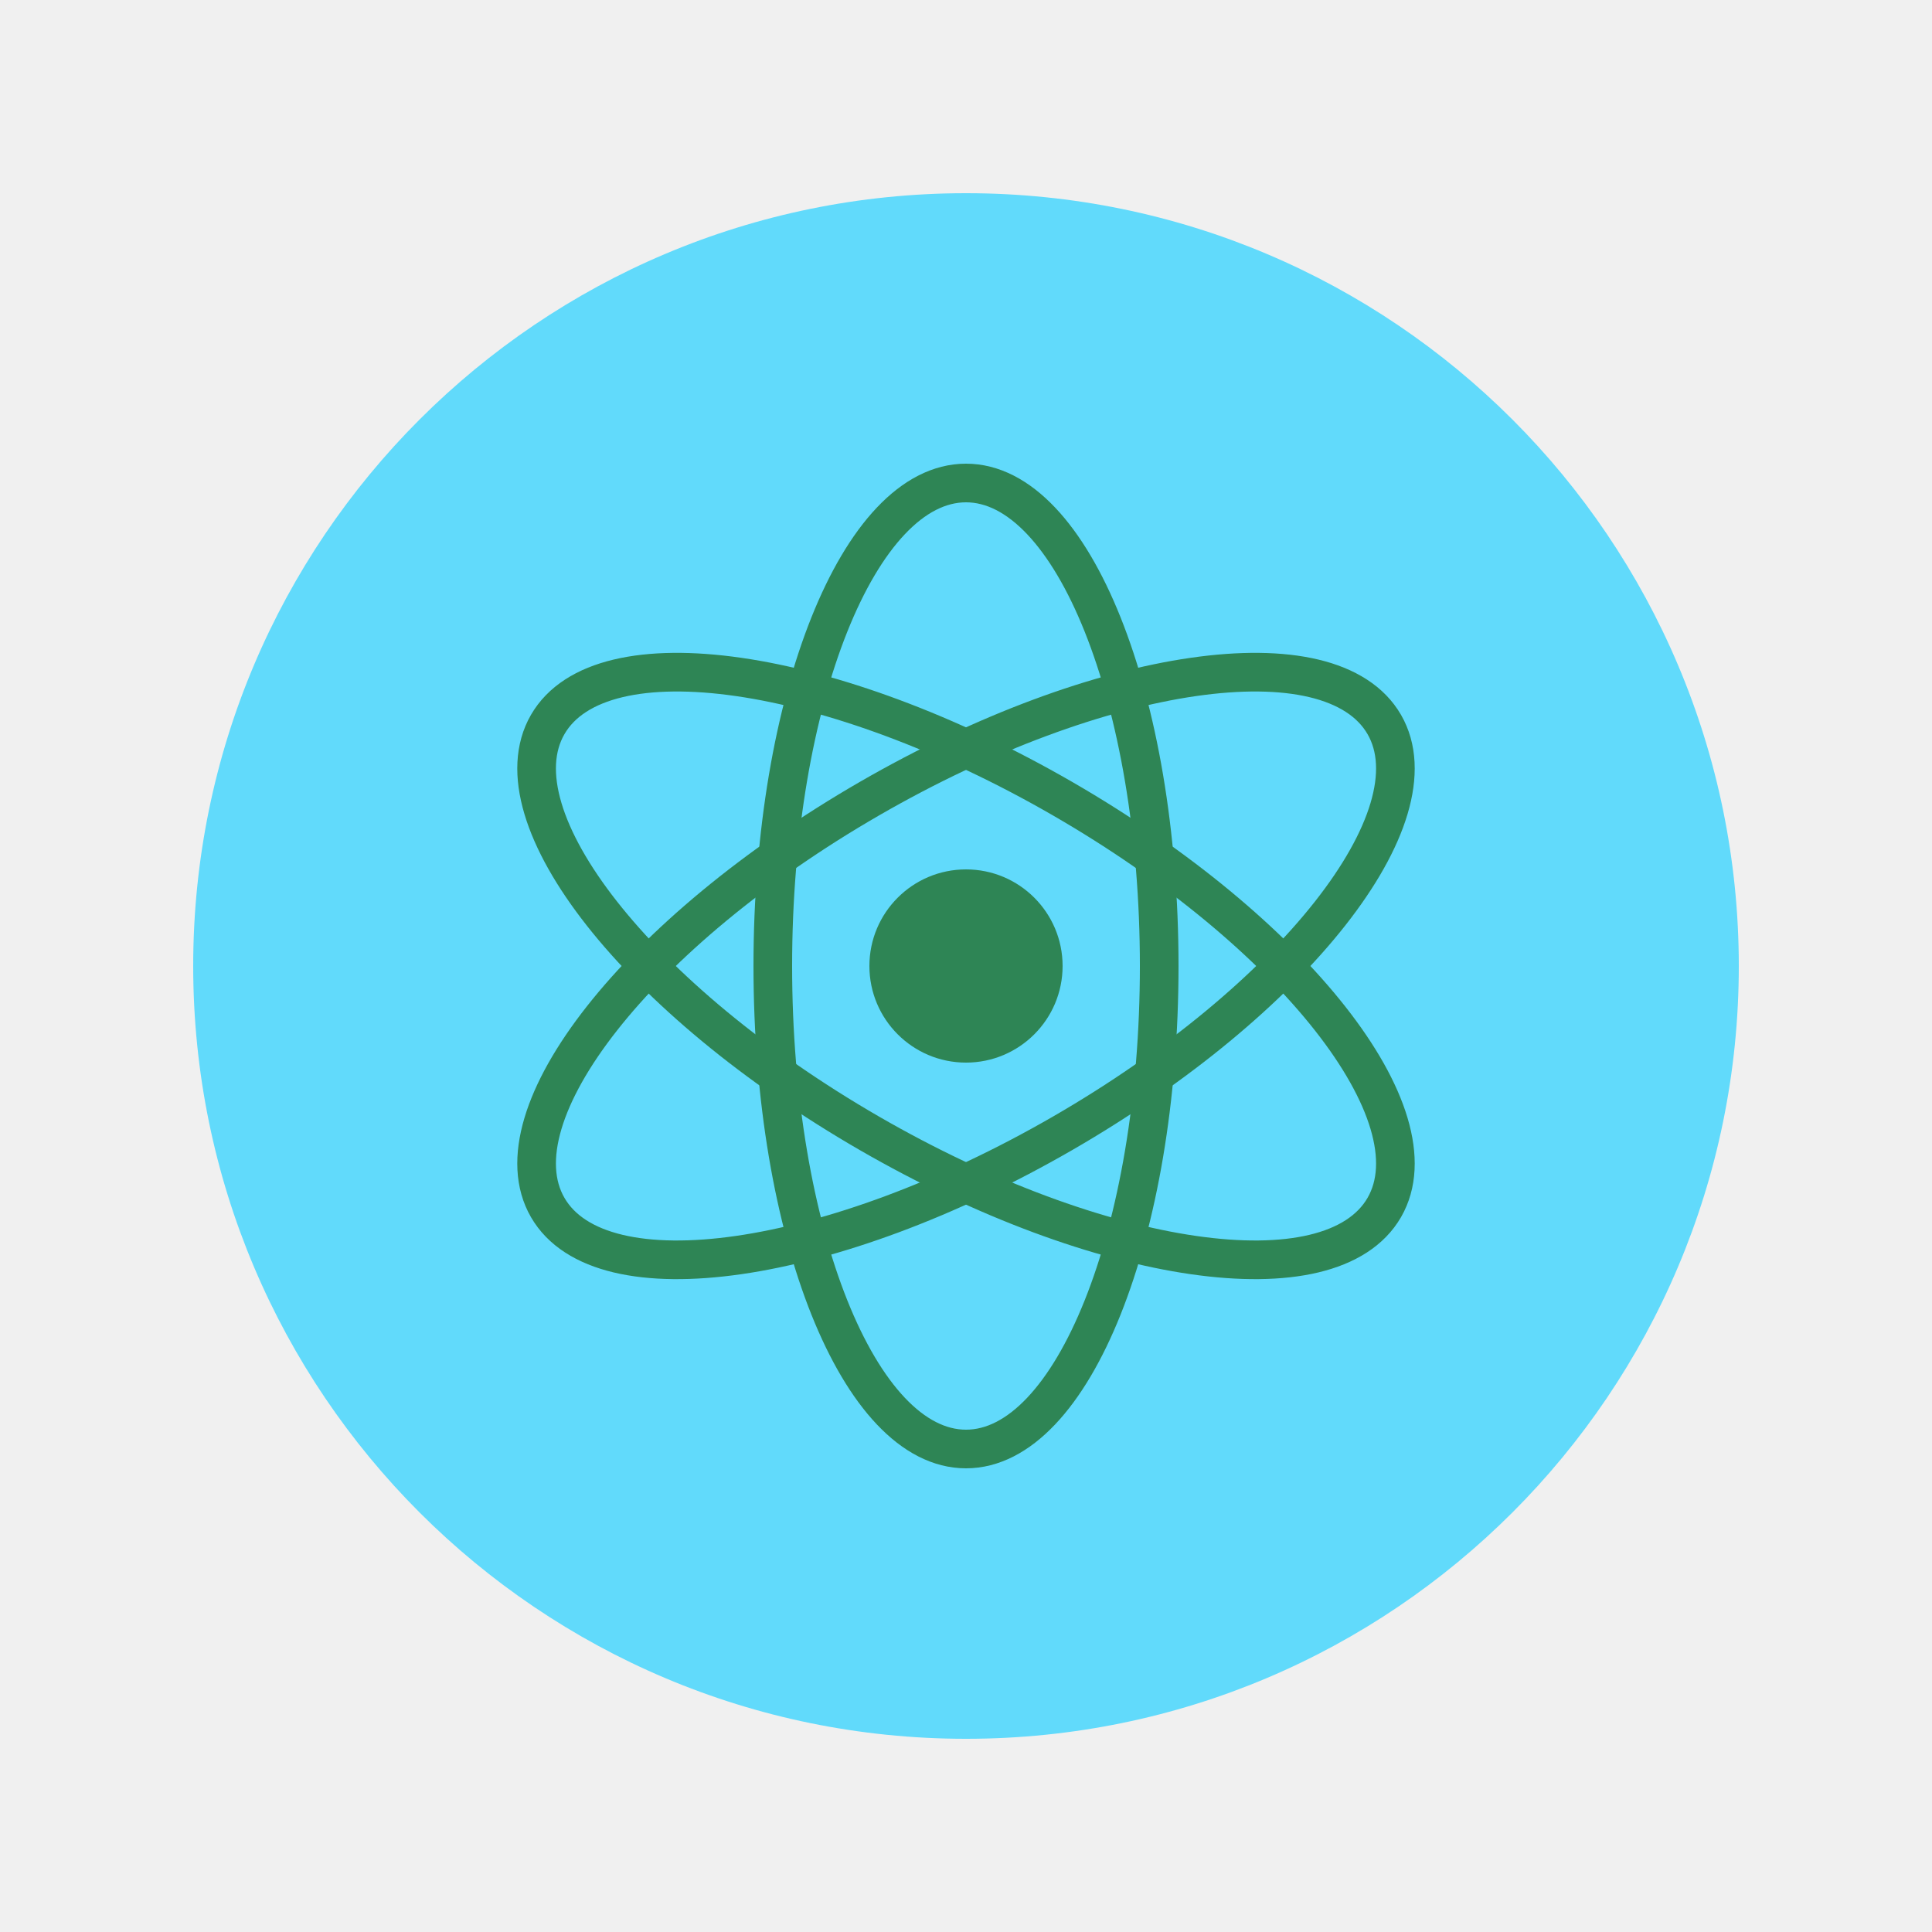
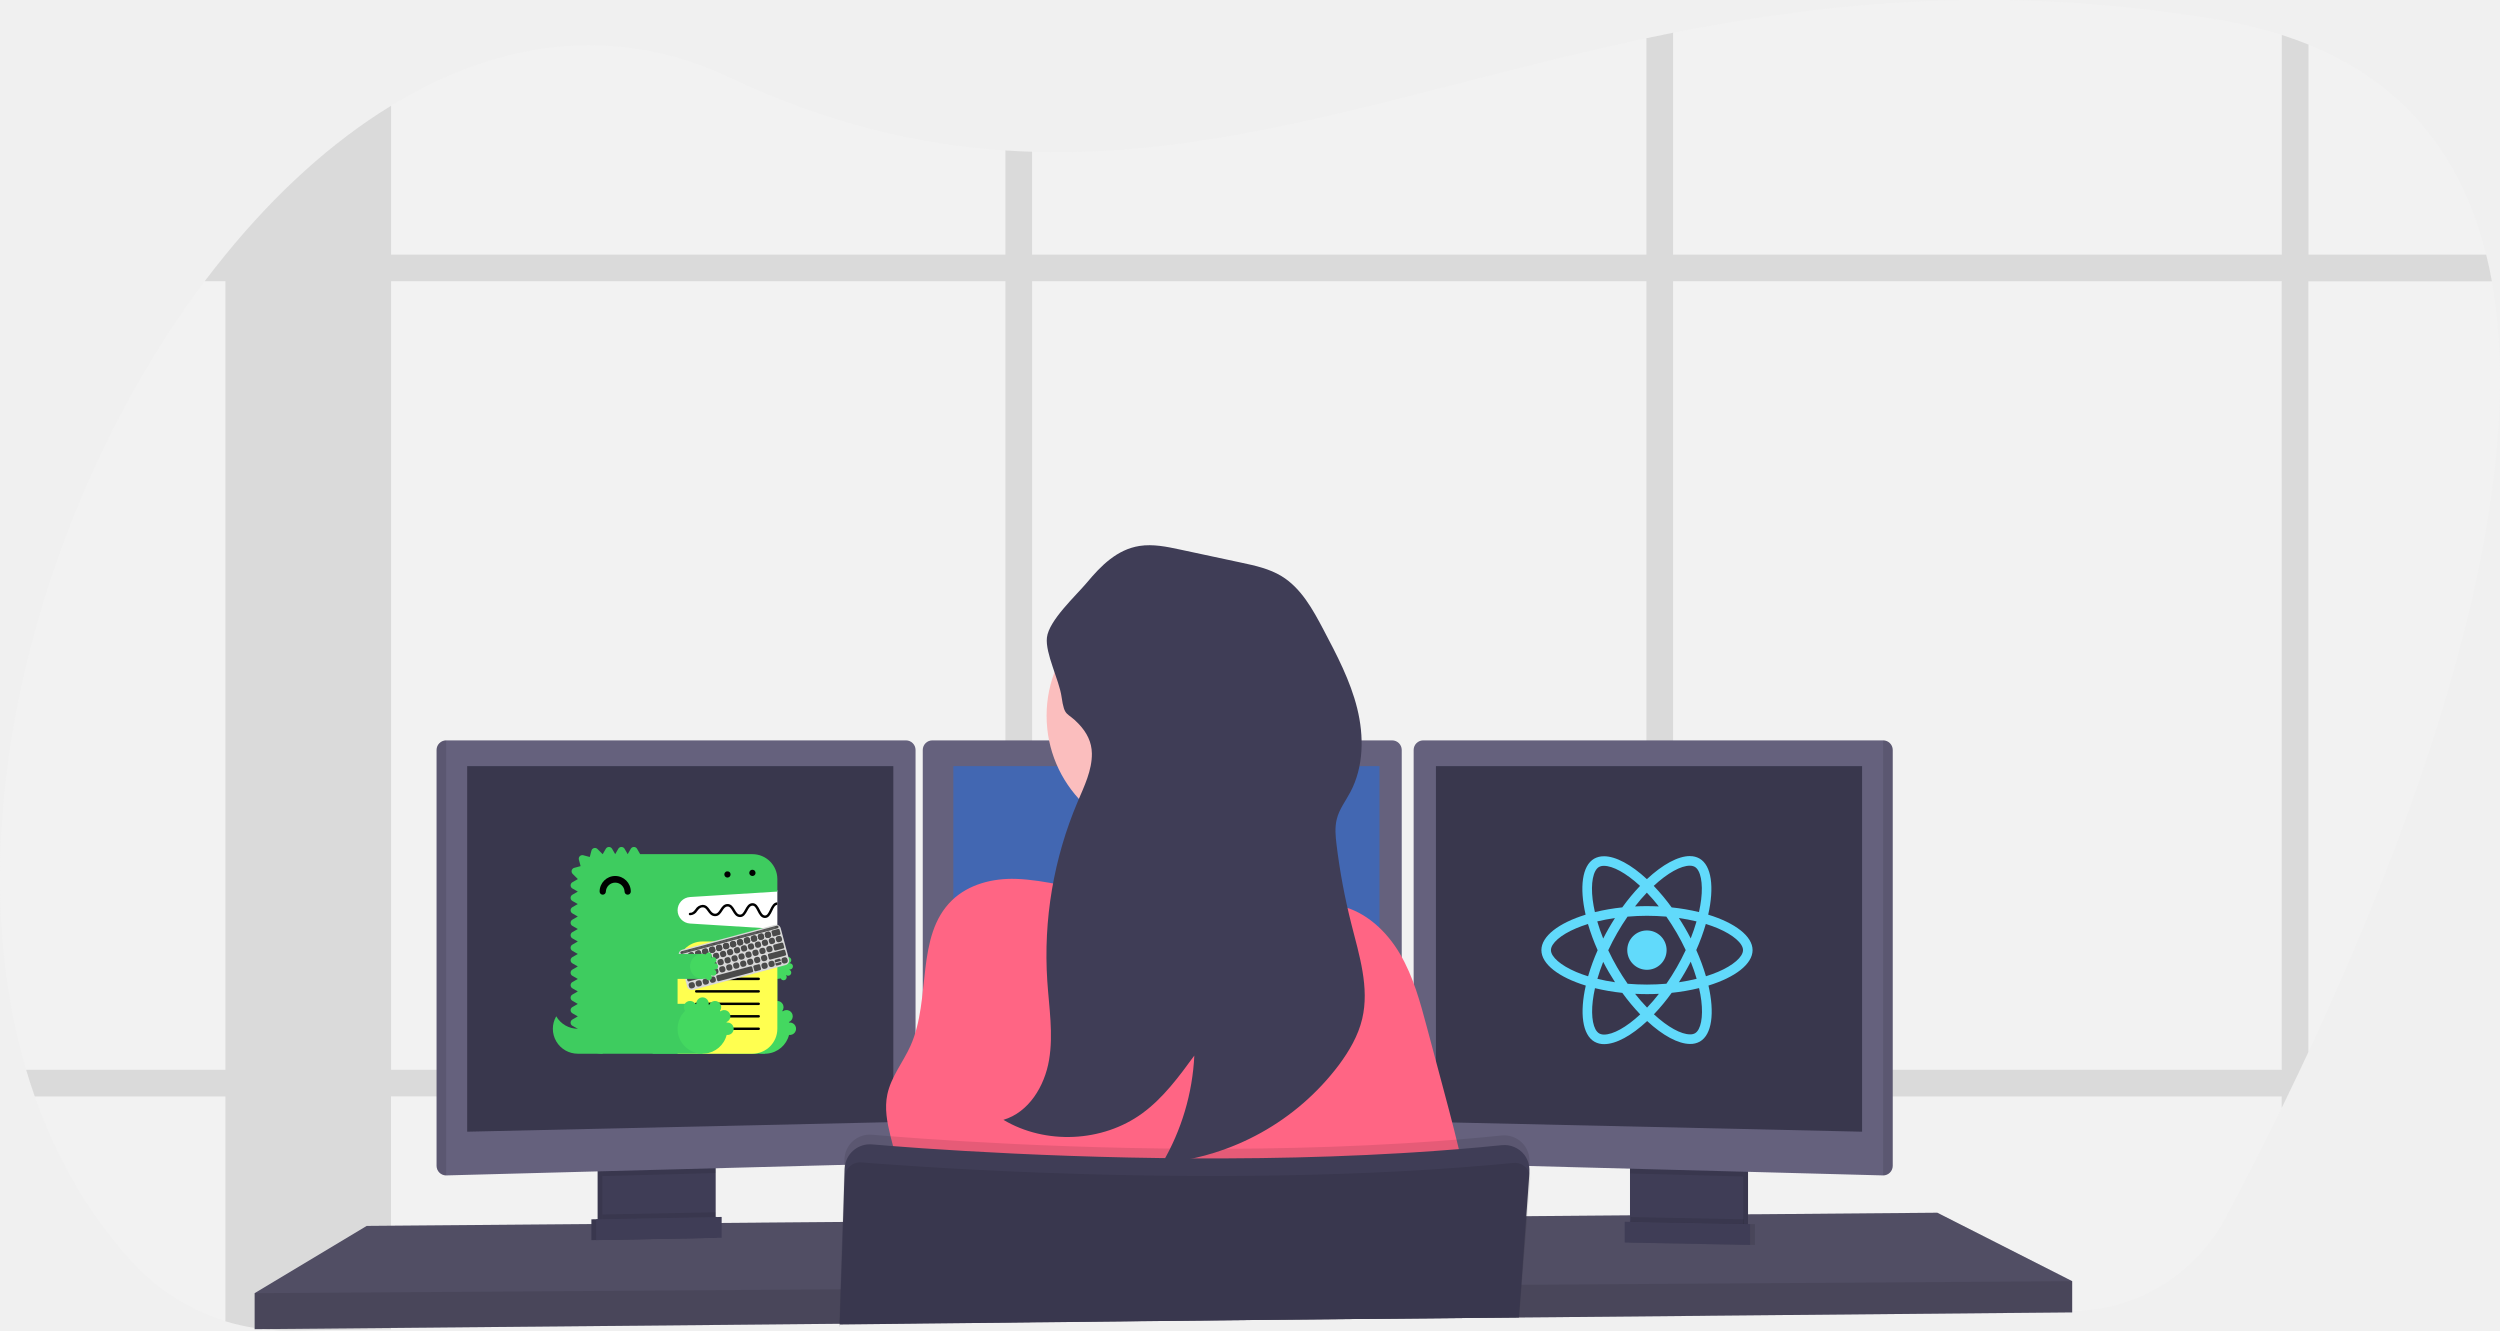
- <svg xmlns="http://www.w3.org/2000/svg" width="1000" height="1000" viewBox="0 0 1000 1000">
-   <circle cx="500" cy="500" r="400" fill="#61DAFB" />
-   <circle cx="500" cy="500" r="50" fill="#2e8555" />
-   <ellipse cx="500" cy="500" rx="250" ry="100" fill="none" stroke="#2e8555" stroke-width="20" transform="rotate(30 500 500)" />
-   <ellipse cx="500" cy="500" rx="250" ry="100" fill="none" stroke="#2e8555" stroke-width="20" transform="rotate(90 500 500)" />
-   <ellipse cx="500" cy="500" rx="250" ry="100" fill="none" stroke="#2e8555" stroke-width="20" transform="rotate(150 500 500)" />
+ <svg xmlns="http://www.w3.org/2000/svg" width="1041.277" height="554.141" viewBox="0 0 1041.277 554.141">
+   <g id="Group_24" data-name="Group 24" transform="translate(-440 -263)">
+     <g id="Group_23" data-name="Group 23" transform="translate(439.989 262.965)">
+       <path id="Path_299" data-name="Path 299" d="M1040.82,611.12q-1.74,3.75-3.47,7.4-2.7,5.67-5.33,11.12c-.78,1.61-1.56,3.19-2.32,4.77-8.6,17.57-16.63,33.11-23.45,45.89A73.21,73.21,0,0,1,942.44,719l-151.65,1.65h-1.6l-13,.14-11.12.12-34.1.37h-1.38l-17.36.19h-.53l-107,1.16-95.51,1-11.11.12-69,.75H429l-44.75.48h-.48l-141.5,1.53-42.33.46a87.991,87.991,0,0,1-10.79-.54h0c-1.22-.14-2.44-.3-3.65-.49a87.38,87.38,0,0,1-51.29-27.54C116,678.37,102.75,655,93.85,629.64q-1.93-5.49-3.6-11.12C59.44,514.37,97,380,164.6,290.08q4.25-5.64,8.64-11l.07-.08c20.79-25.52,44.1-46.84,68.93-62,44-26.91,92.75-34.49,140.7-11.9,40.57,19.12,78.45,28.11,115.17,30.55,3.71.24,7.42.42,11.11.53,84.23,2.65,163.17-27.7,255.87-47.29,3.69-.78,7.39-1.55,11.12-2.28,66.13-13.16,139.49-20.1,226.73-5.51a189.089,189.089,0,0,1,26.76,6.4q5.77,1.86,11.12,4c41.64,16.94,64.35,48.24,74,87.46q1.37,5.46,2.37,11.11C1134.3,384.41,1084.19,518.23,1040.82,611.12Z" transform="translate(-79.34 -172.91)" fill="#f2f2f2" />
+       <path id="Path_300" data-name="Path 300" d="M576.36,618.52a95.21,95.21,0,0,1-1.87,11.12h93.7V618.52Zm-78.25,62.81,11.11-.09V653.77c-3.81-.17-7.52-.34-11.11-.52ZM265.19,618.52v11.12h198.5V618.52ZM1114.87,279h-74V191.51q-5.35-2.17-11.12-4V279H776.21V186.58c-3.73.73-7.43,1.5-11.12,2.28V279H509.22V236.15c-3.69-.11-7.4-.29-11.11-.53V279H242.24V217c-24.83,15.16-48.14,36.48-68.93,62h-.07v.08q-4.4,5.4-8.64,11h8.64V618.52h-83q1.66,5.63,3.6,11.12h79.39v93.62a87,87,0,0,0,12.2,2.79c1.21.19,2.43.35,3.65.49h0a87.991,87.991,0,0,0,10.79.54l42.33-.46v-97H498.11v94.21l11.11-.12V629.64H765.09V721l11.12-.12V629.64H1029.7v4.77c.76-1.58,1.54-3.16,2.32-4.77q2.63-5.45,5.33-11.12,1.73-3.64,3.47-7.4v-321h76.42Q1116.23,284.43,1114.87,279ZM242.24,618.52V290.08H498.11V618.52Zm267,0V290.08H765.09V618.52Zm520.48,0H776.21V290.08H1029.7Z" transform="translate(-79.34 -172.91)" opacity="0.1" />
+       <path id="Path_301" data-name="Path 301" d="M863.09,533.65v13l-151.92,1.4-1.62.03-57.74.53-1.38.02-17.55.15h-.52l-106.98.99L349.77,551.4h-.15l-44.65.42-.48.01-198.4,1.82v-15l46.65-28,93.6-.78,2-.01.66-.01,2-.03,44.94-.37,2.01-.01.64-.01,2-.01L315,509.3l.38-.01,35.55-.3h.29l277.4-2.34,6.79-.05h.68l5.18-.05,37.65-.31,2-.03,1.85-.02h.96l11.71-.09,2.32-.03,3.11-.02,9.75-.09,15.47-.13,2-.02,3.48-.02h.65l74.71-.64Z" fill="#65617d" />
+       <path id="Path_302" data-name="Path 302" d="M863.09,533.65v13l-151.92,1.4-1.62.03-57.74.53-1.38.02-17.55.15h-.52l-106.98.99L349.77,551.4h-.15l-44.65.42-.48.01-198.4,1.82v-15l46.65-28,93.6-.78,2-.01.66-.01,2-.03,44.94-.37,2.01-.01.64-.01,2-.01L315,509.3l.38-.01,35.55-.3h.29l277.4-2.34,6.79-.05h.68l5.18-.05,37.65-.31,2-.03,1.85-.02h.96l11.71-.09,2.32-.03,3.11-.02,9.75-.09,15.47-.13,2-.02,3.48-.02h.65l74.71-.64Z" opacity="0.2" />
+       <path id="Path_303" data-name="Path 303" d="M375.44,656.57v24.49a6.13,6.13,0,0,1-3.5,5.54,6,6,0,0,1-2.5.6l-34.9.74a6,6,0,0,1-2.7-.57,6.12,6.12,0,0,1-3.57-5.57V656.57Z" transform="translate(-79.34 -172.91)" fill="#3f3d56" />
+       <path id="Path_304" data-name="Path 304" d="M375.44,656.57v24.49a6.13,6.13,0,0,1-3.5,5.54,6,6,0,0,1-2.5.6l-34.9.74a6,6,0,0,1-2.7-.57,6.12,6.12,0,0,1-3.57-5.57V656.57Z" transform="translate(-79.34 -172.91)" opacity="0.1" />
+       <path id="Path_305" data-name="Path 305" d="M377.44,656.57v24.49a6.13,6.13,0,0,1-3.5,5.54,6,6,0,0,1-2.5.6l-34.9.74a6,6,0,0,1-2.7-.57,6.12,6.12,0,0,1-3.57-5.57V656.57Z" transform="translate(-79.34 -172.91)" fill="#3f3d56" />
+       <rect id="Rectangle_137" data-name="Rectangle 137" width="47.17" height="31.5" transform="translate(680.92 483.65)" fill="#3f3d56" />
+       <rect id="Rectangle_138" data-name="Rectangle 138" width="47.17" height="31.5" transform="translate(680.92 483.65)" opacity="0.1" />
+       <rect id="Rectangle_139" data-name="Rectangle 139" width="47.17" height="31.5" transform="translate(678.92 483.65)" fill="#3f3d56" />
+       <path id="Path_306" data-name="Path 306" d="M298.09,483.65v4.97l-47.17,1.26v-6.23Z" opacity="0.1" />
+       <path id="Path_307" data-name="Path 307" d="M460.69,485.27v168.2a4,4,0,0,1-3.85,3.95l-191.65,5.1h-.05a4,4,0,0,1-3.95-3.95V485.27a4,4,0,0,1,3.95-3.95h191.6a4,4,0,0,1,3.95,3.95Z" transform="translate(-79.34 -172.91)" fill="#65617d" />
+       <path id="Path_308" data-name="Path 308" d="M265.19,481.32v181.2h-.05a4,4,0,0,1-3.95-3.95V485.27a4,4,0,0,1,3.95-3.95Z" transform="translate(-79.34 -172.91)" opacity="0.1" />
+       <path id="Path_309" data-name="Path 309" d="M194.59,319.15h177.5V467.4l-177.5,4Z" fill="#39374d" />
+       <path id="Path_310" data-name="Path 310" d="M726.09,483.65v6.41l-47.17-1.26v-5.15Z" opacity="0.1" />
+       <path id="Path_311" data-name="Path 311" d="M867.69,485.27v173.3a4,4,0,0,1-4,3.95h0L672,657.42a4,4,0,0,1-3.85-3.95V485.27a4,4,0,0,1,3.95-3.95H863.7a4,4,0,0,1,3.99,3.95Z" transform="translate(-79.34 -172.91)" fill="#65617d" />
+       <path id="Path_312" data-name="Path 312" d="M867.69,485.27v173.3a4,4,0,0,1-4,3.95h0V481.32h0a4,4,0,0,1,4,3.95Z" transform="translate(-79.34 -172.91)" opacity="0.1" />
+       <path id="Path_313" data-name="Path 313" d="M775.59,319.15H598.09V467.4l177.5,4Z" fill="#39374d" />
+       <path id="Path_314" data-name="Path 314" d="M663.19,485.27v168.2a4,4,0,0,1-3.85,3.95l-191.65,5.1h0a4,4,0,0,1-4-3.95V485.27a4,4,0,0,1,3.95-3.95h191.6A4,4,0,0,1,663.19,485.27Z" transform="translate(-79.34 -172.91)" fill="#65617d" />
+       <path id="Path_315" data-name="Path 315" d="M397.09,319.15h177.5V467.4l-177.5,4Z" fill="#4267b2" />
+       <path id="Path_316" data-name="Path 316" d="M863.09,533.65v13l-151.92,1.4-1.62.03-57.74.53-1.38.02-17.55.15h-.52l-106.98.99L349.77,551.4h-.15l-44.65.42-.48.01-198.4,1.82v-15l202.51-1.33h.48l40.99-.28h.19l283.08-1.87h.29l.17-.01h.47l4.79-.03h1.46l74.49-.5,4.4-.02.98-.01Z" opacity="0.1" />
+       <circle id="Ellipse_111" data-name="Ellipse 111" cx="51.33" cy="51.33" r="51.33" transform="translate(435.93 246.82)" fill="#fbbebe" />
+       <path id="Path_317" data-name="Path 317" d="M617.94,550.07s-99.5,12-90,0c3.44-4.34,4.39-17.2,4.2-31.85-.06-4.45-.22-9.06-.45-13.65-1.1-22-3.75-43.5-3.75-43.5s87-41,77-8.5c-4,13.13-2.69,31.57.35,48.88.89,5.05,1.92,10,3,14.7a344.66,344.66,0,0,0,9.65,33.92Z" transform="translate(-79.34 -172.91)" fill="#fbbebe" />
+       <path id="Path_318" data-name="Path 318" d="M585.47,546c11.51-2.13,23.7-6,34.53-1.54,2.85,1.17,5.47,2.88,8.39,3.86s6.12,1.22,9.16,1.91c10.68,2.42,19.34,10.55,24.9,20s8.44,20.14,11.26,30.72l6.9,25.83c6,22.45,12,45.09,13.39,68.3a2437.506,2437.506,0,0,1-250.84,1.43c5.44-10.34,11-21.31,10.54-33s-7.19-23.22-4.76-34.74c1.55-7.34,6.57-13.39,9.64-20.22,8.75-19.52,1.94-45.79,17.32-60.65,6.92-6.68,17-9.21,26.63-8.89,12.28.41,24.85,4.24,37,6.11C555.09,547.48,569.79,548.88,585.47,546Z" transform="translate(-79.34 -172.91)" fill="#ff6584" />
+       <path id="Path_319" data-name="Path 319" d="M716.37,657.17l-.1,1.43v.1l-.17,2.3-1.33,18.51-1.61,22.3-.46,6.28-1,13.44v.17l-107,1-175.59,1.9v.84h-.14v-1.12l.45-14.36.86-28.06.74-23.79.07-2.37a10.53,10.53,0,0,1,11.42-10.17c4.72.4,10.85.89,18.18,1.41l3,.22c42.33,2.94,120.56,6.74,199.5,2,1.66-.09,3.33-.19,5-.31,12.24-.77,24.47-1.76,36.58-3a10.53,10.53,0,0,1,11.6,11.23Z" transform="translate(-79.34 -172.91)" opacity="0.1" />
+       <path id="Path_320" data-name="Path 320" d="M429.08,725.44v-.84l175.62-1.91,107-1h.3v-.17l1-13.44.43-6,1.64-22.61,1.29-17.9v-.44a10.617,10.617,0,0,0-.11-2.47.3.3,0,0,0,0-.1,10.391,10.391,0,0,0-2-4.64,10.54,10.54,0,0,0-9.42-4c-12.11,1.24-24.34,2.23-36.58,3-1.67.12-3.34.22-5,.31-78.94,4.69-157.17.89-199.5-2l-3-.22c-7.33-.52-13.46-1-18.18-1.41a10.54,10.54,0,0,0-11.24,8.53,11,11,0,0,0-.18,1.64l-.68,22.16L429.54,710l-.44,14.36v1.12Z" transform="translate(-79.34 -172.91)" fill="#3f3d56" />
+       <path id="Path_321" data-name="Path 321" d="M716.67,664.18l-1.23,15.33-1.83,22.85-.46,5.72-1,12.81-.06.64v.17h0l-.15,1.48.11-1.48h-.29l-107,1-175.65,1.9v-.28l.49-14.36,1-28.06.64-18.65A6.36,6.36,0,0,1,434.3,658a6.25,6.25,0,0,1,3.78-.9c2.1.17,4.68.37,7.69.59,4.89.36,10.92.78,17.94,1.22,13,.82,29.31,1.7,48,2.42,52,2,122.2,2.67,188.88-3.17,3-.26,6.1-.55,9.13-.84a6.26,6.26,0,0,1,3.48.66,5.159,5.159,0,0,1,.86.54,6.14,6.14,0,0,1,2,2.46,3.564,3.564,0,0,1,.25.61A6.279,6.279,0,0,1,716.67,664.18Z" transform="translate(-79.34 -172.91)" opacity="0.1" />
+       <path id="Path_322" data-name="Path 322" d="M377.44,677.87v3.19a6.13,6.13,0,0,1-3.5,5.54l-40.1.77a6.12,6.12,0,0,1-3.57-5.57v-3Z" transform="translate(-79.34 -172.91)" opacity="0.1" />
+       <path id="Path_323" data-name="Path 323" d="M298.59,515.57l-52.25,1V507.9l52.25-1Z" fill="#3f3d56" />
+       <path id="Path_324" data-name="Path 324" d="M298.59,515.57l-52.25,1V507.9l52.25-1Z" opacity="0.1" />
+       <path id="Path_325" data-name="Path 325" d="M300.59,515.57l-52.25,1V507.9l52.25-1Z" fill="#3f3d56" />
+       <path id="Path_326" data-name="Path 326" d="M758.56,679.87v3.19a6.13,6.13,0,0,0,3.5,5.54l40.1.77a6.12,6.12,0,0,0,3.57-5.57v-3Z" transform="translate(-79.34 -172.91)" opacity="0.1" />
+       <path id="Path_327" data-name="Path 327" d="M678.72,517.57l52.25,1V509.9l-52.25-1Z" opacity="0.1" />
+       <path id="Path_328" data-name="Path 328" d="M676.72,517.57l52.25,1V509.9l-52.25-1Z" fill="#3f3d56" />
+       <path id="Path_329" data-name="Path 329" d="M534.13,486.79c.08,7-3.16,13.6-5.91,20.07a163.491,163.491,0,0,0-12.66,74.71c.73,11,2.58,22,.73,32.9s-8.43,21.77-19,24.9c17.53,10.45,41.26,9.35,57.76-2.66,8.79-6.4,15.34-15.33,21.75-24.11a97.86,97.86,0,0,1-13.31,44.75A103.43,103.43,0,0,0,637,616.53c4.31-5.81,8.06-12.19,9.72-19.23,3.09-13-1.22-26.51-4.51-39.5a266.055,266.055,0,0,1-6.17-33c-.43-3.56-.78-7.22.1-10.7,1-4.07,3.67-7.51,5.64-11.22,5.6-10.54,5.73-23.3,2.86-34.88s-8.49-22.26-14.06-32.81c-4.46-8.46-9.3-17.31-17.46-22.28-5.1-3.1-11-4.39-16.88-5.64l-25.37-5.43c-5.55-1.19-11.26-2.38-16.87-1.51-9.47,1.48-16.14,8.32-22,15.34-4.59,5.46-15.81,15.71-16.6,22.86-.72,6.59,5.1,17.63,6.09,24.58,1.3,9,2.22,6,7.3,11.52C532,478.05,534.07,482,534.13,486.79Z" transform="translate(-79.34 -172.91)" fill="#3f3d56" />
+     </g>
+     <g id="docusaurus_keytar" transform="translate(670.271 615.768)">
+       <path id="Path_40" data-name="Path 40" d="M99,52h43.635V69.662H99Z" transform="translate(-49.132 -33.936)" fill="#fff" fill-rule="evenodd" />
+       <path id="Path_41" data-name="Path 41" d="M13.389,158.195A10.377,10.377,0,0,1,4.4,153a10.377,10.377,0,0,0,8.988,15.584H23.779V158.195Z" transform="translate(-3 -82.47)" fill="#3ecc5f" fill-rule="evenodd" />
+       <path id="Path_42" data-name="Path 42" d="M66.967,38.083l36.373-2.273V30.615A10.389,10.389,0,0,0,92.95,20.226H46.2l-1.3-2.249a1.5,1.5,0,0,0-2.6,0L41,20.226l-1.3-2.249a1.5,1.5,0,0,0-2.6,0l-1.3,2.249-1.3-2.249a1.5,1.5,0,0,0-2.6,0l-1.3,2.249-.034,0-2.152-2.151a1.5,1.5,0,0,0-2.508.672L25.21,21.4l-2.7-.723a1.5,1.5,0,0,0-1.836,1.837l.722,2.7-2.65.71a1.5,1.5,0,0,0-.673,2.509l2.152,2.152c0,.011,0,.022,0,.033l-2.249,1.3a1.5,1.5,0,0,0,0,2.6l2.249,1.3-2.249,1.3a1.5,1.5,0,0,0,0,2.6L20.226,41l-2.249,1.3a1.5,1.5,0,0,0,0,2.6l2.249,1.3-2.249,1.3a1.5,1.5,0,0,0,0,2.6l2.249,1.3-2.249,1.3a1.5,1.5,0,0,0,0,2.6l2.249,1.3-2.249,1.3a1.5,1.5,0,0,0,0,2.6l2.249,1.3-2.249,1.3a1.5,1.5,0,0,0,0,2.6l2.249,1.3-2.249,1.3a1.5,1.5,0,0,0,0,2.6l2.249,1.3-2.249,1.3a1.5,1.5,0,0,0,0,2.6l2.249,1.3-2.249,1.3a1.5,1.5,0,0,0,0,2.6l2.249,1.3-2.249,1.3a1.5,1.5,0,0,0,0,2.6l2.249,1.3-2.249,1.3a1.5,1.5,0,0,0,0,2.6l2.249,1.3A10.389,10.389,0,0,0,30.615,103.34H92.95A10.389,10.389,0,0,0,103.34,92.95V51.393L66.967,49.12a5.53,5.53,0,0,1,0-11.038" transform="translate(-9.836 -17.226)" fill="#3ecc5f" fill-rule="evenodd" />
+       <path id="Path_43" data-name="Path 43" d="M143,163.779h15.584V143H143Z" transform="translate(-70.275 -77.665)" fill="#3ecc5f" fill-rule="evenodd" />
+       <path id="Path_44" data-name="Path 44" d="M173.779,148.389a2.582,2.582,0,0,0-.332.033c-.02-.078-.038-.156-.06-.234a2.594,2.594,0,1,0-2.567-4.455q-.086-.088-.174-.175a2.593,2.593,0,1,0-4.461-2.569c-.077-.022-.154-.04-.231-.06a2.6,2.6,0,1,0-5.128,0c-.077.02-.154.038-.231.06a2.594,2.594,0,1,0-4.461,2.569,10.384,10.384,0,1,0,17.314,9.992,2.592,2.592,0,1,0,.332-5.161" transform="translate(-75.08 -75.262)" fill="#44d860" fill-rule="evenodd" />
+       <path id="Path_45" data-name="Path 45" d="M153,113.389h15.584V103H153Z" transform="translate(-75.08 -58.444)" fill="#3ecc5f" fill-rule="evenodd" />
+       <path id="Path_46" data-name="Path 46" d="M183.389,108.944a1.3,1.3,0,1,0,0-2.6,1.336,1.336,0,0,0-.166.017c-.01-.039-.019-.078-.03-.117a1.3,1.3,0,0,0-.5-2.5,1.285,1.285,0,0,0-.783.269q-.043-.044-.087-.087a1.285,1.285,0,0,0,.263-.776,1.3,1.3,0,0,0-2.493-.509,5.195,5.195,0,1,0,0,10,1.3,1.3,0,0,0,2.493-.509,1.285,1.285,0,0,0-.263-.776q.044-.043.087-.087a1.285,1.285,0,0,0,.783.269,1.3,1.3,0,0,0,.5-2.5c.011-.038.02-.078.03-.117a1.337,1.337,0,0,0,.166.017" transform="translate(-84.691 -57.894)" fill="#44d860" fill-rule="evenodd" />
+       <path id="Path_47" data-name="Path 47" d="M52.188,48.292a1.3,1.3,0,0,1-1.3-1.3,3.9,3.9,0,0,0-7.792,0,1.3,1.3,0,1,1-2.6,0,6.493,6.493,0,0,1,12.987,0,1.3,1.3,0,0,1-1.3,1.3" transform="translate(-21.02 -28.41)" fill-rule="evenodd" />
+       <path id="Path_48" data-name="Path 48" d="M103,139.752h31.168a10.389,10.389,0,0,0,10.389-10.389V93H113.389A10.389,10.389,0,0,0,103,103.389Z" transform="translate(-51.054 -53.638)" fill="#ffff50" fill-rule="evenodd" />
+       <path id="Path_49" data-name="Path 49" d="M141.1,94.017H115.106a.519.519,0,1,1,0-1.039H141.1a.519.519,0,0,1,0,1.039m0,10.389H115.106a.519.519,0,1,1,0-1.039H141.1a.519.519,0,0,1,0,1.039m0,10.389H115.106a.519.519,0,1,1,0-1.039H141.1a.519.519,0,0,1,0,1.039m0-25.877H115.106a.519.519,0,1,1,0-1.039H141.1a.519.519,0,0,1,0,1.039m0,10.293H115.106a.519.519,0,1,1,0-1.039H141.1a.519.519,0,0,1,0,1.039m0,10.389H115.106a.519.519,0,1,1,0-1.039H141.1a.519.519,0,0,1,0,1.039m7.782-47.993c-.006,0-.011,0-.018,0-1.605.055-2.365,1.66-3.035,3.077-.7,1.48-1.24,2.443-2.126,2.414-.981-.035-1.542-1.144-2.137-2.317-.683-1.347-1.462-2.876-3.1-2.819-1.582.054-2.344,1.451-3.017,2.684-.715,1.313-1.2,2.112-2.141,2.075-1-.036-1.533-.938-2.149-1.981-.686-1.162-1.479-2.467-3.084-2.423-1.555.053-2.319,1.239-2.994,2.286-.713,1.106-1.213,1.781-2.164,1.741-1.025-.036-1.554-.784-2.167-1.65-.688-.973-1.463-2.074-3.062-2.021a3.815,3.815,0,0,0-2.959,1.879c-.64.812-1.14,1.456-2.2,1.415a.52.52,0,0,0-.037,1.039,3.588,3.588,0,0,0,3.05-1.811c.611-.777,1.139-1.448,2.178-1.483,1-.043,1.47.579,2.179,1.582.674.953,1.438,2.033,2.977,2.089,1.612.054,2.387-1.151,3.074-2.217.614-.953,1.144-1.775,2.156-1.81.931-.035,1.438.7,2.153,1.912.674,1.141,1.437,2.434,3.006,2.491,1.623.056,2.407-1.361,3.09-2.616.592-1.085,1.15-2.109,2.14-2.143.931-.022,1.417.829,2.135,2.249.671,1.326,1.432,2.828,3.026,2.886l.088,0c1.592,0,2.347-1.6,3.015-3.01.592-1.252,1.152-2.431,2.113-2.479Z" transform="translate(-55.378 -38.552)" fill-rule="evenodd" />
+       <path id="Path_50" data-name="Path 50" d="M83,163.779h20.779V143H83Z" transform="translate(-41.443 -77.665)" fill="#3ecc5f" fill-rule="evenodd" />
+       <g id="Group_8" data-name="Group 8" transform="matrix(0.966, -0.259, 0.259, 0.966, 51.971, 43.3)">
+         <rect id="Rectangle_3" data-name="Rectangle 3" width="43.906" height="17.333" rx="2" transform="translate(0 0)" fill="#d8d8d8" />
+         <g id="Group_2" data-name="Group 2" transform="translate(0.728 10.948)">
+           <rect id="Rectangle_4" data-name="Rectangle 4" width="2.537" height="2.537" rx="1" transform="translate(7.985 0)" fill="#4a4a4a" />
+           <rect id="Rectangle_5" data-name="Rectangle 5" width="2.537" height="2.537" rx="1" transform="translate(10.991 0)" fill="#4a4a4a" />
+           <rect id="Rectangle_6" data-name="Rectangle 6" width="2.537" height="2.537" rx="1" transform="translate(13.997 0)" fill="#4a4a4a" />
+           <rect id="Rectangle_7" data-name="Rectangle 7" width="2.537" height="2.537" rx="1" transform="translate(17.003 0)" fill="#4a4a4a" />
+           <rect id="Rectangle_8" data-name="Rectangle 8" width="2.537" height="2.537" rx="1" transform="translate(20.009 0)" fill="#4a4a4a" />
+           <rect id="Rectangle_9" data-name="Rectangle 9" width="2.537" height="2.537" rx="1" transform="translate(23.015 0)" fill="#4a4a4a" />
+           <rect id="Rectangle_10" data-name="Rectangle 10" width="2.537" height="2.537" rx="1" transform="translate(26.021 0)" fill="#4a4a4a" />
+           <rect id="Rectangle_11" data-name="Rectangle 11" width="2.537" height="2.537" rx="1" transform="translate(29.028 0)" fill="#4a4a4a" />
+           <rect id="Rectangle_12" data-name="Rectangle 12" width="2.537" height="2.537" rx="1" transform="translate(32.034 0)" fill="#4a4a4a" />
+           <path id="Path_51" data-name="Path 51" d="M.519,0H6.9A.519.519,0,0,1,7.421.52v1.5a.519.519,0,0,1-.519.519H.519A.519.519,0,0,1,0,2.017V.519A.519.519,0,0,1,.519,0ZM35.653,0h6.383a.519.519,0,0,1,.519.519v1.5a.519.519,0,0,1-.519.519H35.652a.519.519,0,0,1-.519-.519V.519A.519.519,0,0,1,35.652,0Z" transform="translate(0 0)" fill="#4a4a4a" fill-rule="evenodd" />
+         </g>
+         <g id="Group_3" data-name="Group 3" transform="translate(0.728 4.878)">
+           <path id="Path_52" data-name="Path 52" d="M.519,0H2.956a.519.519,0,0,1,.519.519v1.5a.519.519,0,0,1-.519.519H.519A.519.519,0,0,1,0,2.017V.519A.519.519,0,0,1,.519,0Z" transform="translate(0 0)" fill="#4a4a4a" fill-rule="evenodd" />
+           <rect id="Rectangle_13" data-name="Rectangle 13" width="2.537" height="2.537" rx="1" transform="translate(3.945 0)" fill="#4a4a4a" />
+           <rect id="Rectangle_14" data-name="Rectangle 14" width="2.537" height="2.537" rx="1" transform="translate(6.951 0)" fill="#4a4a4a" />
+           <rect id="Rectangle_15" data-name="Rectangle 15" width="2.537" height="2.537" rx="1" transform="translate(9.958 0)" fill="#4a4a4a" />
+           <rect id="Rectangle_16" data-name="Rectangle 16" width="2.537" height="2.537" rx="1" transform="translate(12.964 0)" fill="#4a4a4a" />
+           <rect id="Rectangle_17" data-name="Rectangle 17" width="2.537" height="2.537" rx="1" transform="translate(15.97 0)" fill="#4a4a4a" />
+           <rect id="Rectangle_18" data-name="Rectangle 18" width="2.537" height="2.537" rx="1" transform="translate(18.976 0)" fill="#4a4a4a" />
+           <rect id="Rectangle_19" data-name="Rectangle 19" width="2.537" height="2.537" rx="1" transform="translate(21.982 0)" fill="#4a4a4a" />
+           <rect id="Rectangle_20" data-name="Rectangle 20" width="2.537" height="2.537" rx="1" transform="translate(24.988 0)" fill="#4a4a4a" />
+           <rect id="Rectangle_21" data-name="Rectangle 21" width="2.537" height="2.537" rx="1" transform="translate(27.994 0)" fill="#4a4a4a" />
+           <rect id="Rectangle_22" data-name="Rectangle 22" width="2.537" height="2.537" rx="1" transform="translate(31 0)" fill="#4a4a4a" />
+           <rect id="Rectangle_23" data-name="Rectangle 23" width="2.537" height="2.537" rx="1" transform="translate(34.006 0)" fill="#4a4a4a" />
+           <rect id="Rectangle_24" data-name="Rectangle 24" width="2.537" height="2.537" rx="1" transform="translate(37.012 0)" fill="#4a4a4a" />
+           <rect id="Rectangle_25" data-name="Rectangle 25" width="2.537" height="2.537" rx="1" transform="translate(40.018 0)" fill="#4a4a4a" />
+         </g>
+         <g id="Group_4" data-name="Group 4" transform="translate(43.283 4.538) rotate(180)">
+           <path id="Path_53" data-name="Path 53" d="M.519,0H2.956a.519.519,0,0,1,.519.519v1.5a.519.519,0,0,1-.519.519H.519A.519.519,0,0,1,0,2.017V.519A.519.519,0,0,1,.519,0Z" transform="translate(0 0)" fill="#4a4a4a" fill-rule="evenodd" />
+           <rect id="Rectangle_26" data-name="Rectangle 26" width="2.537" height="2.537" rx="1" transform="translate(3.945 0)" fill="#4a4a4a" />
+           <rect id="Rectangle_27" data-name="Rectangle 27" width="2.537" height="2.537" rx="1" transform="translate(6.951 0)" fill="#4a4a4a" />
+           <rect id="Rectangle_28" data-name="Rectangle 28" width="2.537" height="2.537" rx="1" transform="translate(9.958 0)" fill="#4a4a4a" />
+           <rect id="Rectangle_29" data-name="Rectangle 29" width="2.537" height="2.537" rx="1" transform="translate(12.964 0)" fill="#4a4a4a" />
+           <rect id="Rectangle_30" data-name="Rectangle 30" width="2.537" height="2.537" rx="1" transform="translate(15.97 0)" fill="#4a4a4a" />
+           <rect id="Rectangle_31" data-name="Rectangle 31" width="2.537" height="2.537" rx="1" transform="translate(18.976 0)" fill="#4a4a4a" />
+           <rect id="Rectangle_32" data-name="Rectangle 32" width="2.537" height="2.537" rx="1" transform="translate(21.982 0)" fill="#4a4a4a" />
+           <rect id="Rectangle_33" data-name="Rectangle 33" width="2.537" height="2.537" rx="1" transform="translate(24.988 0)" fill="#4a4a4a" />
+           <rect id="Rectangle_34" data-name="Rectangle 34" width="2.537" height="2.537" rx="1" transform="translate(27.994 0)" fill="#4a4a4a" />
+           <rect id="Rectangle_35" data-name="Rectangle 35" width="2.537" height="2.537" rx="1" transform="translate(31.001 0)" fill="#4a4a4a" />
+           <rect id="Rectangle_36" data-name="Rectangle 36" width="2.537" height="2.537" rx="1" transform="translate(34.007 0)" fill="#4a4a4a" />
+           <rect id="Rectangle_37" data-name="Rectangle 37" width="2.537" height="2.537" rx="1" transform="translate(37.013 0)" fill="#4a4a4a" />
+           <rect id="Rectangle_38" data-name="Rectangle 38" width="2.537" height="2.537" rx="1" transform="translate(40.018 0)" fill="#4a4a4a" />
+           <rect id="Rectangle_39" data-name="Rectangle 39" width="2.537" height="2.537" rx="1" transform="translate(3.945 0)" fill="#4a4a4a" />
+           <rect id="Rectangle_40" data-name="Rectangle 40" width="2.537" height="2.537" rx="1" transform="translate(6.951 0)" fill="#4a4a4a" />
+           <rect id="Rectangle_41" data-name="Rectangle 41" width="2.537" height="2.537" rx="1" transform="translate(9.958 0)" fill="#4a4a4a" />
+           <rect id="Rectangle_42" data-name="Rectangle 42" width="2.537" height="2.537" rx="1" transform="translate(12.964 0)" fill="#4a4a4a" />
+           <rect id="Rectangle_43" data-name="Rectangle 43" width="2.537" height="2.537" rx="1" transform="translate(15.97 0)" fill="#4a4a4a" />
+           <rect id="Rectangle_44" data-name="Rectangle 44" width="2.537" height="2.537" rx="1" transform="translate(18.976 0)" fill="#4a4a4a" />
+           <rect id="Rectangle_45" data-name="Rectangle 45" width="2.537" height="2.537" rx="1" transform="translate(21.982 0)" fill="#4a4a4a" />
+           <rect id="Rectangle_46" data-name="Rectangle 46" width="2.537" height="2.537" rx="1" transform="translate(24.988 0)" fill="#4a4a4a" />
+           <rect id="Rectangle_47" data-name="Rectangle 47" width="2.537" height="2.537" rx="1" transform="translate(27.994 0)" fill="#4a4a4a" />
+           <rect id="Rectangle_48" data-name="Rectangle 48" width="2.537" height="2.537" rx="1" transform="translate(31.001 0)" fill="#4a4a4a" />
+           <rect id="Rectangle_49" data-name="Rectangle 49" width="2.537" height="2.537" rx="1" transform="translate(34.007 0)" fill="#4a4a4a" />
+           <rect id="Rectangle_50" data-name="Rectangle 50" width="2.537" height="2.537" rx="1" transform="translate(37.013 0)" fill="#4a4a4a" />
+           <rect id="Rectangle_51" data-name="Rectangle 51" width="2.537" height="2.537" rx="1" transform="translate(40.018 0)" fill="#4a4a4a" />
+         </g>
+         <g id="Group_6" data-name="Group 6" transform="translate(0.728 7.883)">
+           <path id="Path_54" data-name="Path 54" d="M.519,0h3.47a.519.519,0,0,1,.519.519v1.5a.519.519,0,0,1-.519.519H.519A.519.519,0,0,1,0,2.017V.52A.519.519,0,0,1,.519,0Z" transform="translate(0 0)" fill="#4a4a4a" fill-rule="evenodd" />
+           <g id="Group_5" data-name="Group 5" transform="translate(5.073 0)">
+             <rect id="Rectangle_52" data-name="Rectangle 52" width="2.537" height="2.537" rx="1" transform="translate(0 0)" fill="#4a4a4a" />
+             <rect id="Rectangle_53" data-name="Rectangle 53" width="2.537" height="2.537" rx="1" transform="translate(3.006 0)" fill="#4a4a4a" />
+             <rect id="Rectangle_54" data-name="Rectangle 54" width="2.537" height="2.537" rx="1" transform="translate(6.012 0)" fill="#4a4a4a" />
+             <rect id="Rectangle_55" data-name="Rectangle 55" width="2.537" height="2.537" rx="1" transform="translate(9.018 0)" fill="#4a4a4a" />
+             <rect id="Rectangle_56" data-name="Rectangle 56" width="2.537" height="2.537" rx="1" transform="translate(12.025 0)" fill="#4a4a4a" />
+             <rect id="Rectangle_57" data-name="Rectangle 57" width="2.537" height="2.537" rx="1" transform="translate(15.031 0)" fill="#4a4a4a" />
+             <rect id="Rectangle_58" data-name="Rectangle 58" width="2.537" height="2.537" rx="1" transform="translate(18.037 0)" fill="#4a4a4a" />
+             <rect id="Rectangle_59" data-name="Rectangle 59" width="2.537" height="2.537" rx="1" transform="translate(21.042 0)" fill="#4a4a4a" />
+             <rect id="Rectangle_60" data-name="Rectangle 60" width="2.537" height="2.537" rx="1" transform="translate(24.049 0)" fill="#4a4a4a" />
+             <rect id="Rectangle_61" data-name="Rectangle 61" width="2.537" height="2.537" rx="1" transform="translate(27.055 0)" fill="#4a4a4a" />
+             <rect id="Rectangle_62" data-name="Rectangle 62" width="2.537" height="2.537" rx="1" transform="translate(30.061 0)" fill="#4a4a4a" />
+           </g>
+           <path id="Path_55" data-name="Path 55" d="M.52,0H3.8a.519.519,0,0,1,.519.519v1.5a.519.519,0,0,1-.519.519H.519A.519.519,0,0,1,0,2.017V.52A.519.519,0,0,1,.519,0Z" transform="translate(38.234 0)" fill="#4a4a4a" fill-rule="evenodd" />
+         </g>
+         <g id="Group_7" data-name="Group 7" transform="translate(0.728 14.084)">
+           <rect id="Rectangle_63" data-name="Rectangle 63" width="2.537" height="2.537" rx="1" transform="translate(0 0)" fill="#4a4a4a" />
+           <rect id="Rectangle_64" data-name="Rectangle 64" width="2.537" height="2.537" rx="1" transform="translate(3.006 0)" fill="#4a4a4a" />
+           <rect id="Rectangle_65" data-name="Rectangle 65" width="2.537" height="2.537" rx="1" transform="translate(6.012 0)" fill="#4a4a4a" />
+           <rect id="Rectangle_66" data-name="Rectangle 66" width="2.537" height="2.537" rx="1" transform="translate(9.018 0)" fill="#4a4a4a" />
+           <path id="Path_56" data-name="Path 56" d="M.519,0H14.981A.519.519,0,0,1,15.5.519v1.5a.519.519,0,0,1-.519.519H.519A.519.519,0,0,1,0,2.018V.519A.519.519,0,0,1,.519,0Zm15.97,0h1.874a.519.519,0,0,1,.519.519v1.5a.519.519,0,0,1-.519.519H16.489a.519.519,0,0,1-.519-.519V.519A.519.519,0,0,1,16.489,0Z" transform="translate(12.024 0)" fill="#4a4a4a" fill-rule="evenodd" />
+           <rect id="Rectangle_67" data-name="Rectangle 67" width="2.537" height="2.537" rx="1" transform="translate(31.376 0)" fill="#4a4a4a" />
+           <rect id="Rectangle_68" data-name="Rectangle 68" width="2.537" height="2.537" rx="1" transform="translate(34.382 0)" fill="#4a4a4a" />
+           <rect id="Rectangle_69" data-name="Rectangle 69" width="2.537" height="2.537" rx="1" transform="translate(40.018 0)" fill="#4a4a4a" />
+           <path id="Path_57" data-name="Path 57" d="M2.537,0V.561a.519.519,0,0,1-.519.519H.519A.519.519,0,0,1,0,.561V0Z" transform="translate(39.736 1.08) rotate(180)" fill="#4a4a4a" />
+           <path id="Path_58" data-name="Path 58" d="M2.537,0V.561a.519.519,0,0,1-.519.519H.519A.519.519,0,0,1,0,.561V0Z" transform="translate(37.2 1.456)" fill="#4a4a4a" />
+         </g>
+         <rect id="Rectangle_70" data-name="Rectangle 70" width="42.273" height="1.127" rx="0.564" transform="translate(0.915 0.556)" fill="#4a4a4a" />
+         <rect id="Rectangle_71" data-name="Rectangle 71" width="2.37" height="0.752" rx="0.376" transform="translate(1.949 0.744)" fill="#d8d8d8" opacity="0.136" />
+         <rect id="Rectangle_72" data-name="Rectangle 72" width="2.37" height="0.752" rx="0.376" transform="translate(5.193 0.744)" fill="#d8d8d8" opacity="0.136" />
+         <rect id="Rectangle_73" data-name="Rectangle 73" width="2.37" height="0.752" rx="0.376" transform="translate(7.688 0.744)" fill="#d8d8d8" opacity="0.136" />
+         <rect id="Rectangle_74" data-name="Rectangle 74" width="2.37" height="0.752" rx="0.376" transform="translate(10.183 0.744)" fill="#d8d8d8" opacity="0.136" />
+         <rect id="Rectangle_75" data-name="Rectangle 75" width="2.37" height="0.752" rx="0.376" transform="translate(12.679 0.744)" fill="#d8d8d8" opacity="0.136" />
+         <rect id="Rectangle_76" data-name="Rectangle 76" width="2.37" height="0.752" rx="0.376" transform="translate(15.797 0.744)" fill="#d8d8d8" opacity="0.136" />
+         <rect id="Rectangle_77" data-name="Rectangle 77" width="2.37" height="0.752" rx="0.376" transform="translate(18.292 0.744)" fill="#d8d8d8" opacity="0.136" />
+         <rect id="Rectangle_78" data-name="Rectangle 78" width="2.37" height="0.752" rx="0.376" transform="translate(20.788 0.744)" fill="#d8d8d8" opacity="0.136" />
+         <rect id="Rectangle_79" data-name="Rectangle 79" width="2.37" height="0.752" rx="0.376" transform="translate(23.283 0.744)" fill="#d8d8d8" opacity="0.136" />
+         <rect id="Rectangle_80" data-name="Rectangle 80" width="2.37" height="0.752" rx="0.376" transform="translate(26.402 0.744)" fill="#d8d8d8" opacity="0.136" />
+         <rect id="Rectangle_81" data-name="Rectangle 81" width="2.37" height="0.752" rx="0.376" transform="translate(28.897 0.744)" fill="#d8d8d8" opacity="0.136" />
+         <rect id="Rectangle_82" data-name="Rectangle 82" width="2.37" height="0.752" rx="0.376" transform="translate(31.393 0.744)" fill="#d8d8d8" opacity="0.136" />
+         <rect id="Rectangle_83" data-name="Rectangle 83" width="2.37" height="0.752" rx="0.376" transform="translate(34.512 0.744)" fill="#d8d8d8" opacity="0.136" />
+         <rect id="Rectangle_84" data-name="Rectangle 84" width="2.37" height="0.752" rx="0.376" transform="translate(37.007 0.744)" fill="#d8d8d8" opacity="0.136" />
+         <rect id="Rectangle_85" data-name="Rectangle 85" width="2.37" height="0.752" rx="0.376" transform="translate(39.502 0.744)" fill="#d8d8d8" opacity="0.136" />
+       </g>
+       <path id="Path_59" data-name="Path 59" d="M123.779,148.389a2.583,2.583,0,0,0-.332.033c-.02-.078-.038-.156-.06-.234a2.594,2.594,0,1,0-2.567-4.455q-.086-.088-.174-.175a2.593,2.593,0,1,0-4.461-2.569c-.077-.022-.154-.04-.231-.06a2.6,2.6,0,1,0-5.128,0c-.077.02-.154.038-.231.06a2.594,2.594,0,1,0-4.461,2.569,10.384,10.384,0,1,0,17.314,9.992,2.592,2.592,0,1,0,.332-5.161" transform="translate(-51.054 -75.262)" fill="#44d860" fill-rule="evenodd" />
+       <path id="Path_60" data-name="Path 60" d="M83,113.389h20.779V103H83Z" transform="translate(-41.443 -58.444)" fill="#3ecc5f" fill-rule="evenodd" />
+       <path id="Path_61" data-name="Path 61" d="M123.389,108.944a1.3,1.3,0,1,0,0-2.6,1.338,1.338,0,0,0-.166.017c-.01-.039-.019-.078-.03-.117a1.3,1.3,0,0,0-.5-2.5,1.285,1.285,0,0,0-.783.269q-.043-.044-.087-.087a1.285,1.285,0,0,0,.263-.776,1.3,1.3,0,0,0-2.493-.509,5.195,5.195,0,1,0,0,10,1.3,1.3,0,0,0,2.493-.509,1.285,1.285,0,0,0-.263-.776q.044-.043.087-.087a1.285,1.285,0,0,0,.783.269,1.3,1.3,0,0,0,.5-2.5c.011-.038.02-.078.03-.117a1.335,1.335,0,0,0,.166.017" transform="translate(-55.859 -57.894)" fill="#44d860" fill-rule="evenodd" />
+       <path id="Path_62" data-name="Path 62" d="M141.8,38.745a1.41,1.41,0,0,1-.255-.026,1.309,1.309,0,0,1-.244-.073,1.349,1.349,0,0,1-.224-.119,1.967,1.967,0,0,1-.2-.161,1.52,1.52,0,0,1-.161-.2,1.282,1.282,0,0,1-.218-.722,1.41,1.41,0,0,1,.026-.255,1.5,1.5,0,0,1,.072-.244,1.364,1.364,0,0,1,.12-.223,1.252,1.252,0,0,1,.358-.358,1.349,1.349,0,0,1,.224-.119,1.309,1.309,0,0,1,.244-.073,1.2,1.2,0,0,1,.509,0,1.262,1.262,0,0,1,.468.192,1.968,1.968,0,0,1,.2.161,1.908,1.908,0,0,1,.161.2,1.322,1.322,0,0,1,.12.223,1.361,1.361,0,0,1,.1.5,1.317,1.317,0,0,1-.379.919,1.968,1.968,0,0,1-.2.161,1.346,1.346,0,0,1-.223.119,1.332,1.332,0,0,1-.5.1m10.389-.649a1.326,1.326,0,0,1-.92-.379,1.979,1.979,0,0,1-.161-.2,1.282,1.282,0,0,1-.218-.722,1.326,1.326,0,0,1,.379-.919,1.967,1.967,0,0,1,.2-.161,1.351,1.351,0,0,1,.224-.119,1.308,1.308,0,0,1,.244-.073,1.2,1.2,0,0,1,.509,0,1.262,1.262,0,0,1,.468.192,1.967,1.967,0,0,1,.2.161,1.326,1.326,0,0,1,.379.919,1.461,1.461,0,0,1-.026.255,1.323,1.323,0,0,1-.073.244,1.847,1.847,0,0,1-.119.223,1.911,1.911,0,0,1-.161.2,1.967,1.967,0,0,1-.2.161,1.294,1.294,0,0,1-.722.218" transform="translate(-69.074 -26.006)" fill-rule="evenodd" />
+     </g>
+     <g id="React-icon" transform="translate(906.3 541.56)">
+       <path id="Path_330" data-name="Path 330" d="M263.668,117.179c0-5.827-7.3-11.35-18.487-14.775,2.582-11.4,1.434-20.477-3.622-23.382a7.861,7.861,0,0,0-4.016-1v4a4.152,4.152,0,0,1,2.044.466c2.439,1.4,3.5,6.724,2.672,13.574-.2,1.685-.52,3.461-.914,5.272a86.9,86.9,0,0,0-11.386-1.954,87.469,87.469,0,0,0-7.459-8.965c5.845-5.433,11.332-8.41,15.062-8.41V78h0c-4.931,0-11.386,3.514-17.913,9.611-6.527-6.061-12.982-9.539-17.913-9.539v4c3.712,0,9.216,2.959,15.062,8.356a84.687,84.687,0,0,0-7.405,8.947,83.732,83.732,0,0,0-11.4,1.972c-.412-1.793-.717-3.532-.932-5.2-.843-6.85.2-12.175,2.618-13.592a3.991,3.991,0,0,1,2.062-.466v-4h0a8,8,0,0,0-4.052,1c-5.039,2.9-6.168,11.96-3.568,23.328-11.153,3.443-18.415,8.947-18.415,14.757,0,5.828,7.3,11.35,18.487,14.775-2.582,11.4-1.434,20.477,3.622,23.382a7.882,7.882,0,0,0,4.034,1c4.931,0,11.386-3.514,17.913-9.611,6.527,6.061,12.982,9.539,17.913,9.539a8,8,0,0,0,4.052-1c5.039-2.9,6.168-11.96,3.568-23.328C256.406,128.511,263.668,122.988,263.668,117.179Zm-23.346-11.96c-.663,2.313-1.488,4.7-2.421,7.083-.735-1.434-1.506-2.869-2.349-4.3-.825-1.434-1.7-2.833-2.582-4.2C235.517,104.179,237.974,104.645,240.323,105.219Zm-8.212,19.1c-1.4,2.421-2.833,4.716-4.321,6.85-2.672.233-5.379.359-8.1.359-2.708,0-5.415-.126-8.069-.341q-2.232-3.2-4.339-6.814-2.044-3.523-3.73-7.136c1.112-2.4,2.367-4.805,3.712-7.154,1.4-2.421,2.833-4.716,4.321-6.85,2.672-.233,5.379-.359,8.1-.359,2.708,0,5.415.126,8.069.341q2.232,3.2,4.339,6.814,2.044,3.523,3.73,7.136C234.692,119.564,233.455,121.966,232.11,124.315Zm5.792-2.331c.968,2.4,1.793,4.805,2.474,7.136-2.349.574-4.823,1.058-7.387,1.434.879-1.381,1.757-2.8,2.582-4.25C236.4,124.871,237.167,123.419,237.9,121.984ZM219.72,141.116a73.921,73.921,0,0,1-4.985-5.738c1.614.072,3.263.126,4.931.126,1.685,0,3.353-.036,4.985-.126A69.993,69.993,0,0,1,219.72,141.116ZM206.38,130.555c-2.546-.377-5-.843-7.352-1.417.663-2.313,1.488-4.7,2.421-7.083.735,1.434,1.506,2.869,2.349,4.3S205.5,129.192,206.38,130.555ZM219.63,93.241a73.924,73.924,0,0,1,4.985,5.738c-1.614-.072-3.263-.126-4.931-.126-1.686,0-3.353.036-4.985.126A69.993,69.993,0,0,1,219.63,93.241ZM206.362,103.8c-.879,1.381-1.757,2.8-2.582,4.25-.825,1.434-1.6,2.869-2.331,4.3-.968-2.4-1.793-4.805-2.474-7.136C201.323,104.663,203.8,104.179,206.362,103.8Zm-16.227,22.449c-6.348-2.708-10.454-6.258-10.454-9.073s4.106-6.383,10.454-9.073c1.542-.663,3.228-1.255,4.967-1.811a86.122,86.122,0,0,0,4.034,10.92,84.9,84.9,0,0,0-3.981,10.866C193.38,127.525,191.694,126.915,190.134,126.252Zm9.647,25.623c-2.439-1.4-3.5-6.724-2.672-13.574.2-1.686.52-3.461.914-5.272a86.9,86.9,0,0,0,11.386,1.954,87.465,87.465,0,0,0,7.459,8.965c-5.845,5.433-11.332,8.41-15.062,8.41A4.279,4.279,0,0,1,199.781,151.875Zm42.532-13.663c.843,6.85-.2,12.175-2.618,13.592a3.99,3.99,0,0,1-2.062.466c-3.712,0-9.216-2.959-15.062-8.356a84.689,84.689,0,0,0,7.405-8.947,83.731,83.731,0,0,0,11.4-1.972A50.194,50.194,0,0,1,242.313,138.212Zm6.9-11.96c-1.542.663-3.228,1.255-4.967,1.811a86.12,86.12,0,0,0-4.034-10.92,84.9,84.9,0,0,0,3.981-10.866c1.775.556,3.461,1.165,5.039,1.829,6.348,2.708,10.454,6.258,10.454,9.073C259.67,119.994,255.564,123.562,249.216,126.252Z" fill="#61dafb" />
+       <path id="Path_331" data-name="Path 331" d="M320.8,78.4Z" transform="translate(-119.082 -0.328)" fill="#61dafb" />
+       <circle id="Ellipse_112" data-name="Ellipse 112" cx="8.194" cy="8.194" r="8.194" transform="translate(211.472 108.984)" fill="#61dafb" />
+       <path id="Path_332" data-name="Path 332" d="M520.5,78.1Z" transform="translate(-282.975 -0.082)" fill="#61dafb" />
+     </g>
+   </g>
</svg>
